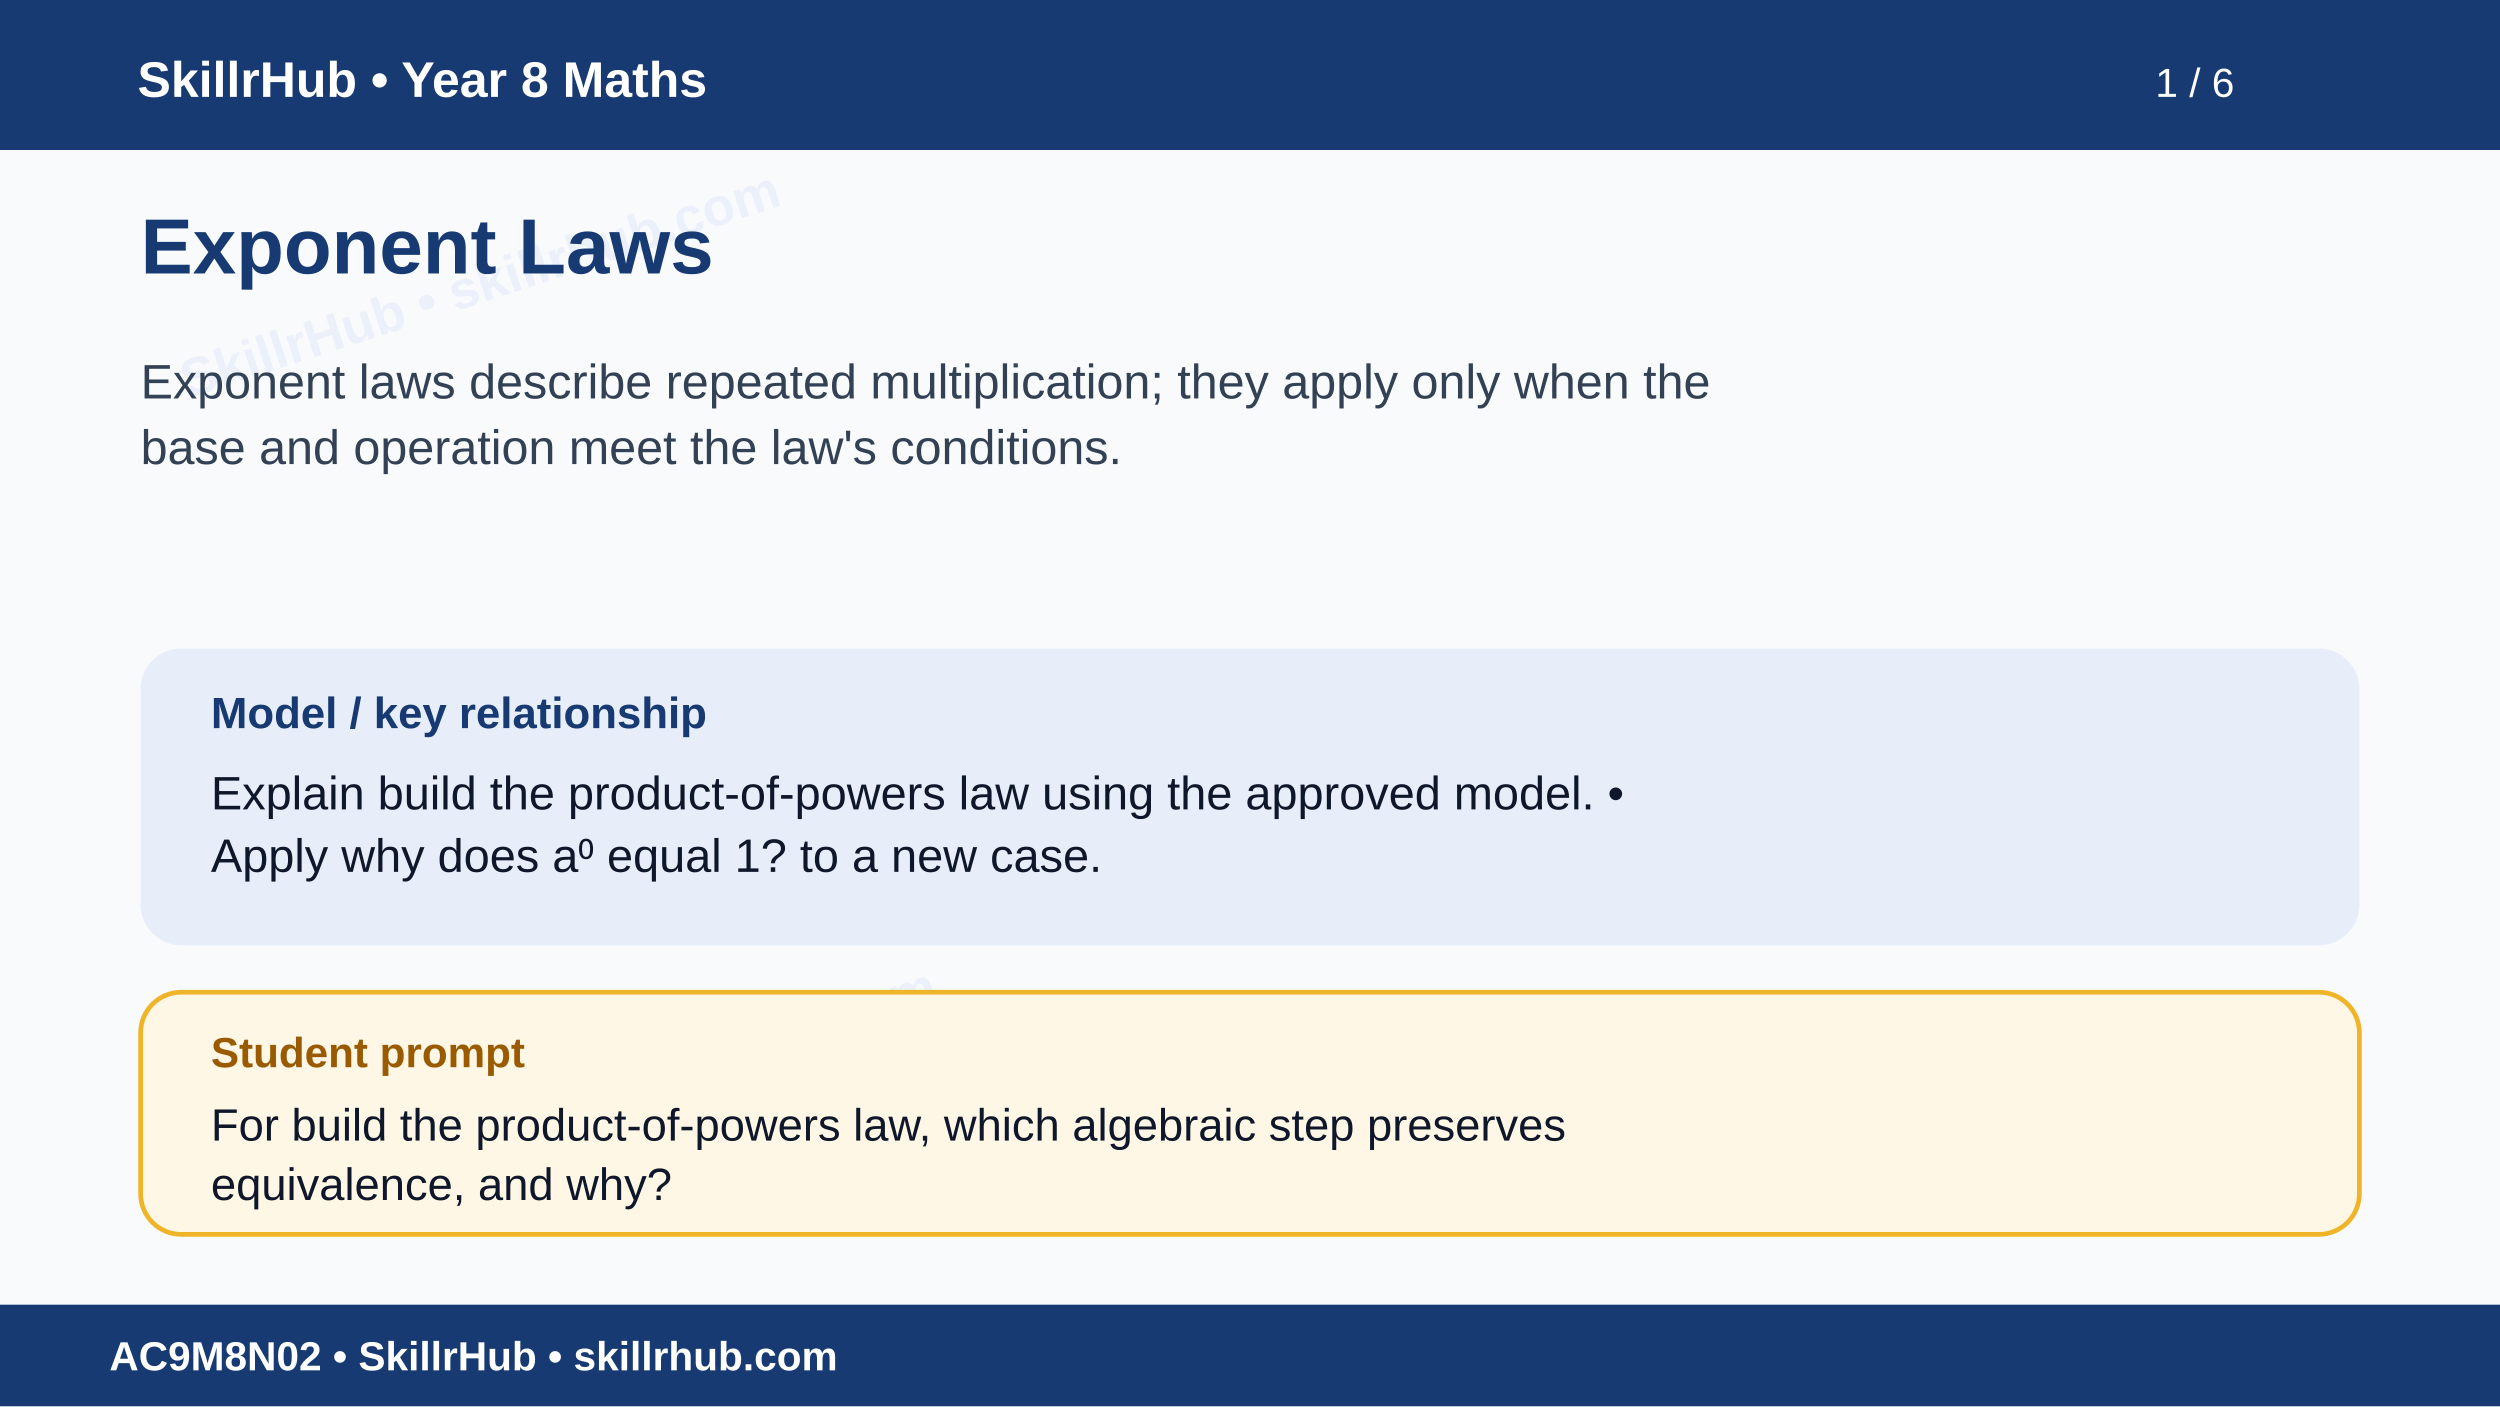
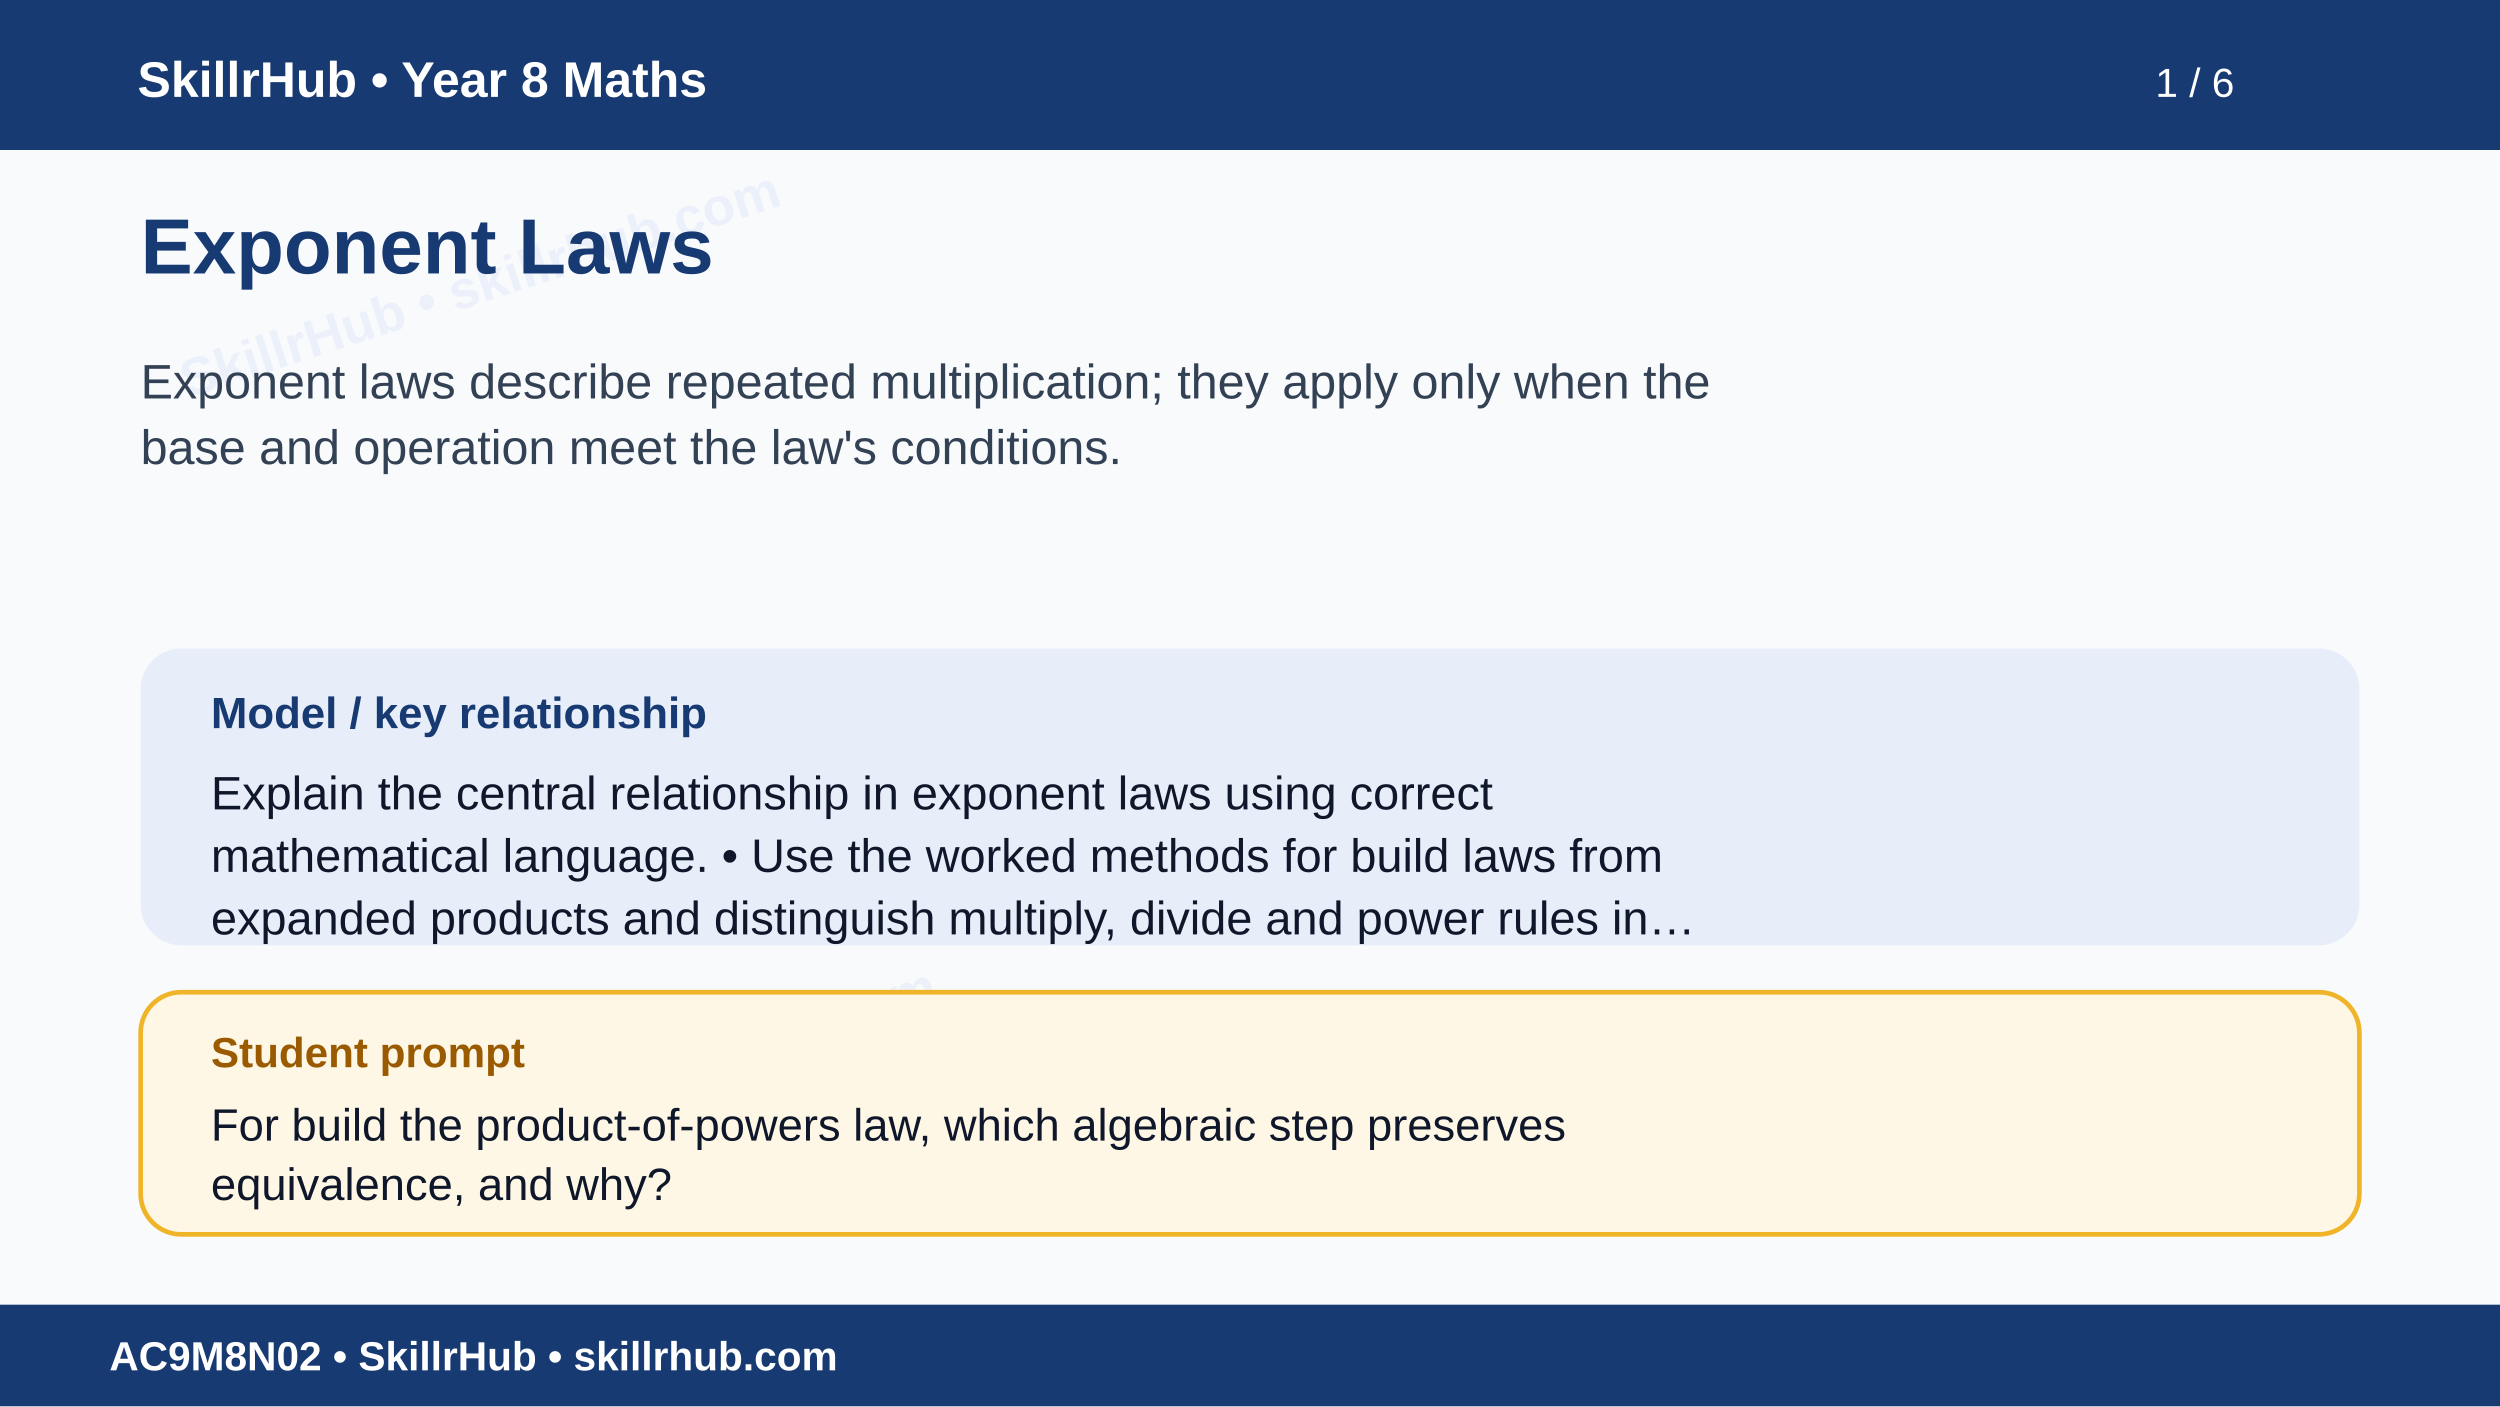
<svg xmlns="http://www.w3.org/2000/svg" width="1600" height="900" viewBox="0 0 1600 900" role="img" aria-labelledby="title desc">
  <rect width="1600" height="900" fill="#f8fafc" />
  <g opacity=".055" fill="#1d4ed8" font-family="Arial,Helvetica,sans-serif" font-size="34" font-weight="700">
    <text x="120" y="255" transform="rotate(-18 120 255)">SkillrHub • skillrhub.com</text>
    <text x="790" y="560" transform="rotate(-18 790 560)">SkillrHub • skillrhub.com</text>
    <text x="220" y="765" transform="rotate(-18 220 765)">SkillrHub • skillrhub.com</text>
  </g>
  <rect width="1600" height="96" fill="#173a72" />
  <text x="88" y="62" fill="#fff" font-family="Arial,Helvetica,sans-serif" font-size="32" font-weight="700">SkillrHub • Year 8 Maths</text>
  <text x="1430" y="62" text-anchor="end" fill="#fff" font-family="Arial,Helvetica,sans-serif" font-size="26">1 / 6</text>
  <text x="90" y="175" fill="#173a72" font-family="Arial,Helvetica,sans-serif" font-size="50" font-weight="700">Exponent Laws</text>
  <text x="90" y="255" fill="#334155" font-family="Arial,Helvetica,sans-serif" font-size="31" font-weight="400">Exponent laws describe repeated multiplication; they apply only when the</text>
  <text x="90" y="297" fill="#334155" font-family="Arial,Helvetica,sans-serif" font-size="31" font-weight="400">base and operation meet the law's conditions.</text>
  <rect x="90" y="415" width="1420" height="190" rx="26" fill="#e8eef9" />
  <text x="135" y="466" fill="#173a72" font-family="Arial,Helvetica,sans-serif" font-size="28" font-weight="700">Model / key relationship</text>
-   <text x="135" y="518" fill="#0f172a" font-family="Arial,Helvetica,sans-serif" font-size="30" font-weight="400">Explain build the product-of-powers law using the approved model. •</text>
-   <text x="135" y="558" fill="#0f172a" font-family="Arial,Helvetica,sans-serif" font-size="30" font-weight="400">Apply why does a⁰ equal 1? to a new case.</text>
+   <text x="135" y="518" fill="#0f172a" font-family="Arial,Helvetica,sans-serif" font-size="30" font-weight="400">Explain the central relationship in exponent laws using correct</text>
+   <text x="135" y="558" fill="#0f172a" font-family="Arial,Helvetica,sans-serif" font-size="30" font-weight="400">mathematical language. • Use the worked methods for build laws from</text>
+   <text x="135" y="598" fill="#0f172a" font-family="Arial,Helvetica,sans-serif" font-size="30" font-weight="400">expanded products and distinguish multiply, divide and power rules in…</text>
  <rect x="90" y="635" width="1420" height="155" rx="26" fill="#fff7e6" stroke="#f0b429" stroke-width="3" />
  <text x="135" y="683" fill="#9a5b00" font-family="Arial,Helvetica,sans-serif" font-size="27" font-weight="700">Student prompt</text>
  <text x="135" y="730" fill="#0f172a" font-family="Arial,Helvetica,sans-serif" font-size="29" font-weight="400">For build the product-of-powers law, which algebraic step preserves</text>
  <text x="135" y="768" fill="#0f172a" font-family="Arial,Helvetica,sans-serif" font-size="29" font-weight="400">equivalence, and why?</text>
  <rect y="835" width="1600" height="65" fill="#173a72" />
  <text x="70" y="877" fill="#fff" font-family="Arial,Helvetica,sans-serif" font-size="26" font-weight="700">AC9M8N02 • SkillrHub • skillrhub.com</text>
</svg>
